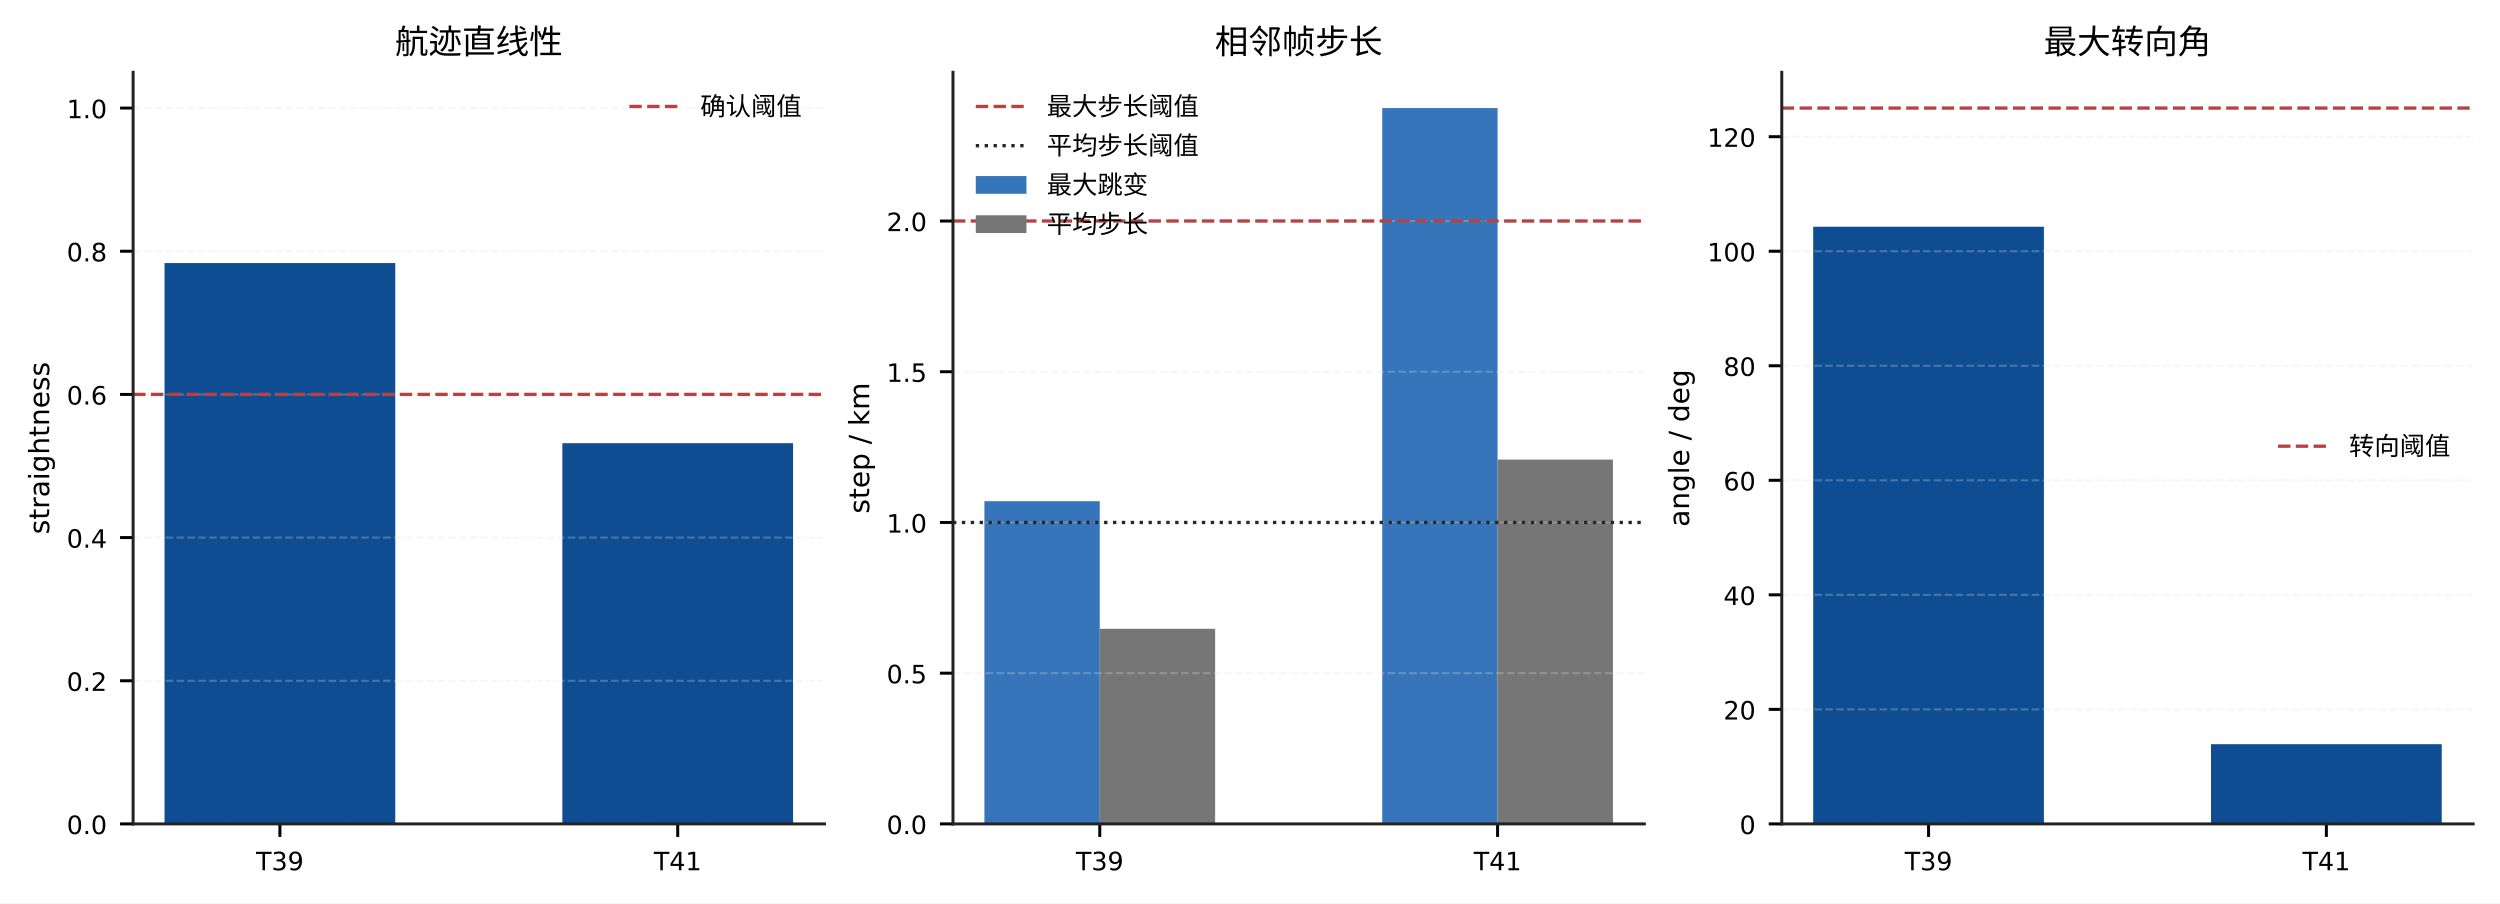
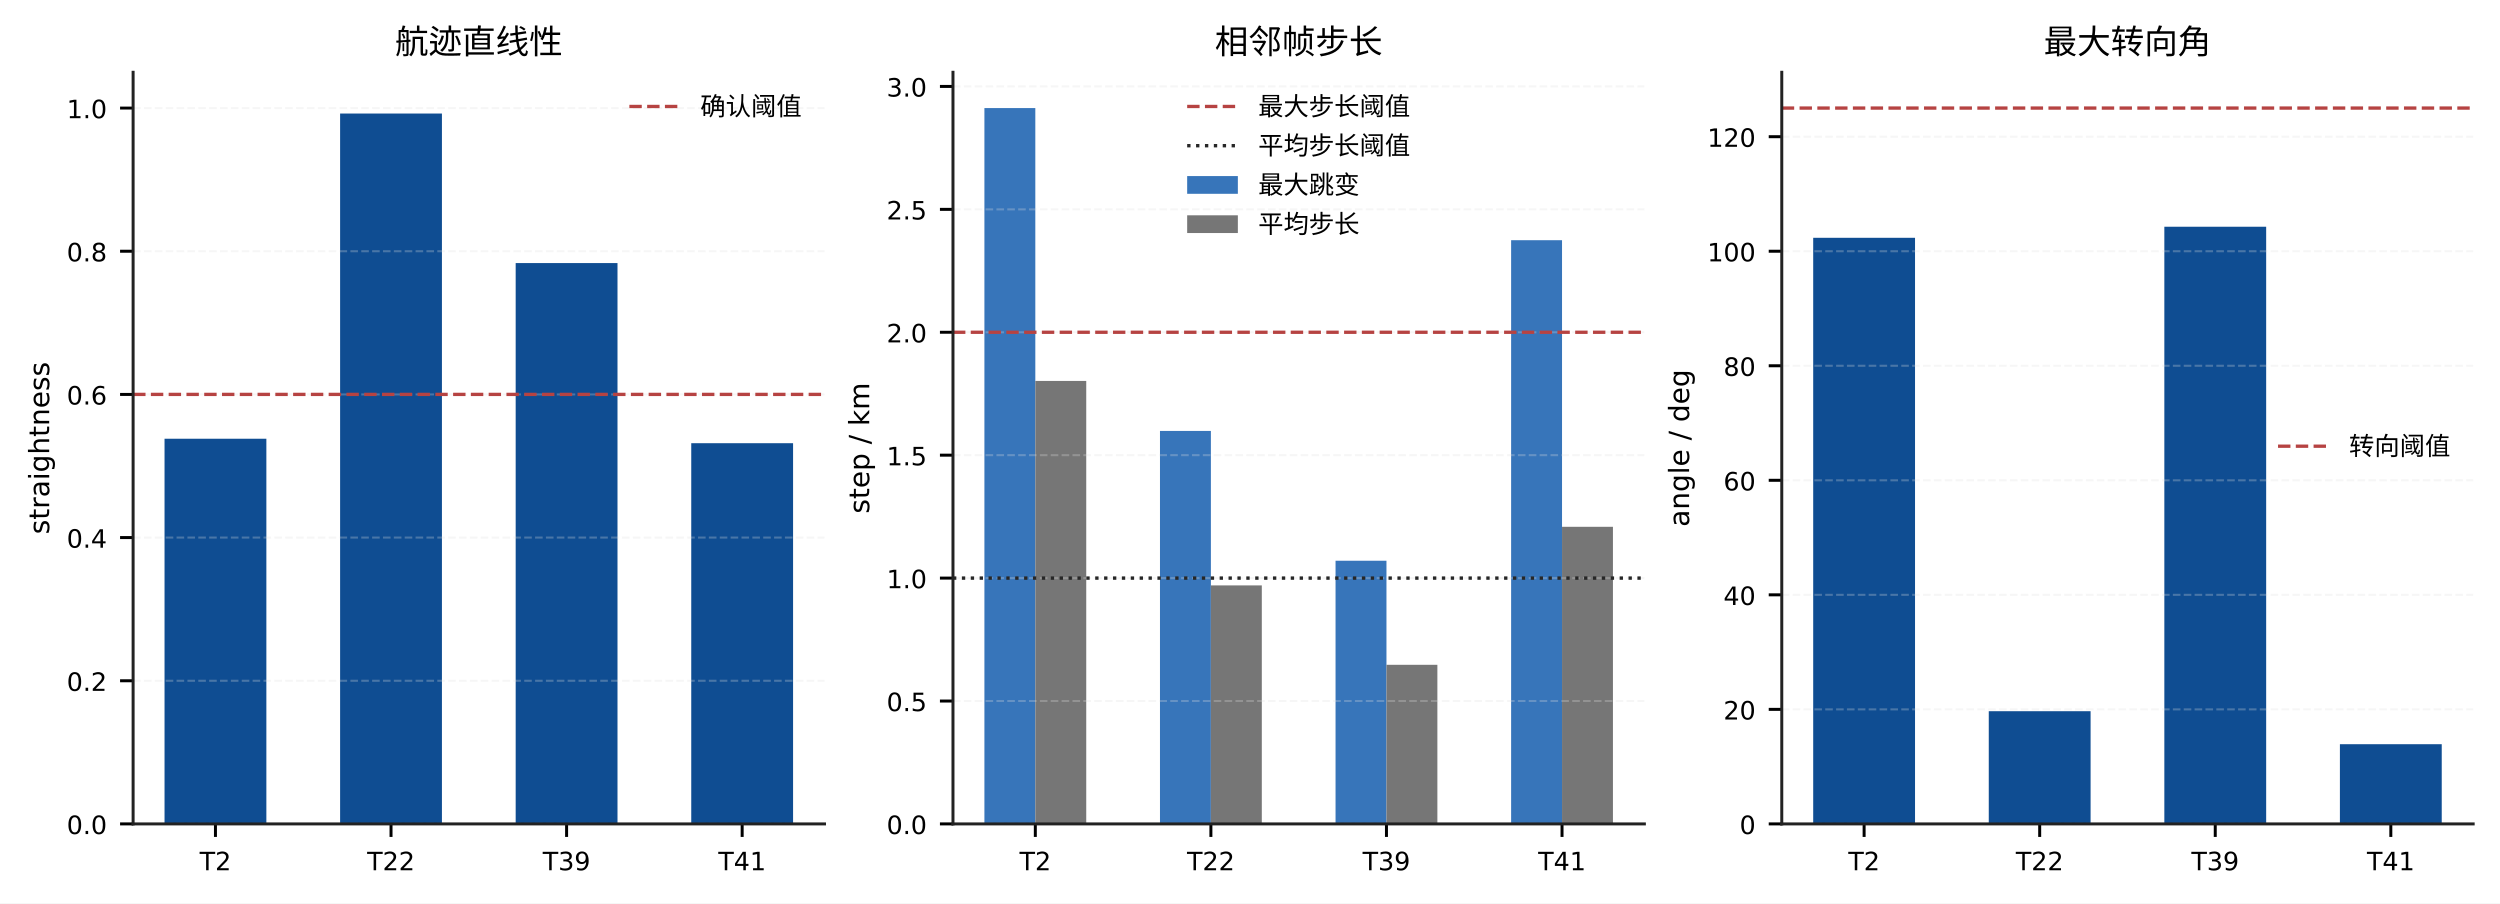
<svg xmlns="http://www.w3.org/2000/svg" xmlns:xlink="http://www.w3.org/1999/xlink" width="670.8pt" height="242.4pt" viewBox="0 0 670.8 242.4" version="1.1">
  <defs>
    <style type="text/css">*{stroke-linejoin: round; stroke-linecap: butt}</style>
  </defs>
  <g id="figure_1">
    <g id="patch_1">
      <path d="M 0 242.4  L 670.8 242.4  L 670.8 0  L 0 0  z " style="fill: #ffffff" />
    </g>
    <g id="axes_1">
      <g id="patch_2">
        <path d="M 35.716 221.073  L 221.231 221.073  L 221.231 19.394  L 35.716 19.394  z " style="fill: #ffffff" />
      </g>
      <g id="patch_3">
-         <path d="M 44.148 221.073  L 106.058 221.073  L 106.058 70.592  L 44.148 70.592  z " clip-path="url(#pd232912676)" style="fill: #0f4d92" />
+         <path d="M 44.148 221.073  L 71.471 221.073  L 71.471 117.725  L 44.148 117.725  z " clip-path="url(#pe68401b4ec)" style="fill: #0f4d92" />
      </g>
      <g id="patch_4">
-         <path d="M 150.889 221.073  L 212.798 221.073  L 212.798 118.927  L 150.889 118.927  z " clip-path="url(#pd232912676)" style="fill: #0f4d92" />
+         <path d="M 91.257 221.073  L 118.58 221.073  L 118.58 30.472  L 91.257 30.472  z " clip-path="url(#pe68401b4ec)" style="fill: #0f4d92" />
+       </g>
+       <g id="patch_5">
+         <path d="M 138.366 221.073  L 165.689 221.073  L 165.689 70.592  L 138.366 70.592  z " clip-path="url(#pe68401b4ec)" style="fill: #0f4d92" />
+       </g>
+       <g id="patch_6">
+         <path d="M 185.475 221.073  L 212.798 221.073  L 212.798 118.927  L 185.475 118.927  z " clip-path="url(#pe68401b4ec)" style="fill: #0f4d92" />
      </g>
      <g id="matplotlib.axis_1">
        <g id="xtick_1">
          <g id="line2d_1">
            <defs>
-               <path id="m7952ef4461" d="M 0 0  L 0 3.5  " style="stroke: #000000; stroke-width: 0.8" />
+               <path id="mea1409aba3" d="M 0 0  L 0 3.5  " style="stroke: #000000; stroke-width: 0.8" />
            </defs>
            <g>
-               <use xlink:href="#m7952ef4461" x="75.103" y="221.073" style="stroke: #000000; stroke-width: 0.8" />
+               <use xlink:href="#mea1409aba3" x="57.81" y="221.073" style="stroke: #000000; stroke-width: 0.8" />
            </g>
          </g>
          <g id="text_1">
-             <text style="font-size: 6.8px; font-family: 'Microsoft YaHei', 'SimHei', 'Arial Unicode MS', 'DejaVu Sans', sans-serif; text-anchor: middle" x="75.103" y="233.509" transform="rotate(-0 75.10281 233.5091)">T39</text>
+             <text style="font-size: 6.8px; font-family: 'Microsoft YaHei', 'SimHei', 'Arial Unicode MS', 'DejaVu Sans', sans-serif; text-anchor: middle" x="57.81" y="233.509" transform="rotate(-0 57.80965 233.5091)">T2</text>
          </g>
        </g>
        <g id="xtick_2">
          <g id="line2d_2">
            <g>
-               <use xlink:href="#m7952ef4461" x="181.843" y="221.073" style="stroke: #000000; stroke-width: 0.8" />
+               <use xlink:href="#mea1409aba3" x="104.919" y="221.073" style="stroke: #000000; stroke-width: 0.8" />
            </g>
          </g>
          <g id="text_2">
-             <text style="font-size: 6.8px; font-family: 'Microsoft YaHei', 'SimHei', 'Arial Unicode MS', 'DejaVu Sans', sans-serif; text-anchor: middle" x="181.843" y="233.509" transform="rotate(-0 181.8433 233.5091)">T41</text>
+             <text style="font-size: 6.8px; font-family: 'Microsoft YaHei', 'SimHei', 'Arial Unicode MS', 'DejaVu Sans', sans-serif; text-anchor: middle" x="104.919" y="233.509" transform="rotate(-0 104.9186 233.5091)">T22</text>
+           </g>
+         </g>
+         <g id="xtick_3">
+           <g id="line2d_3">
+             <g>
+               <use xlink:href="#mea1409aba3" x="152.028" y="221.073" style="stroke: #000000; stroke-width: 0.8" />
+             </g>
+           </g>
+           <g id="text_3">
+             <text style="font-size: 6.8px; font-family: 'Microsoft YaHei', 'SimHei', 'Arial Unicode MS', 'DejaVu Sans', sans-serif; text-anchor: middle" x="152.028" y="233.509" transform="rotate(-0 152.0275 233.5091)">T39</text>
+           </g>
+         </g>
+         <g id="xtick_4">
+           <g id="line2d_4">
+             <g>
+               <use xlink:href="#mea1409aba3" x="199.136" y="221.073" style="stroke: #000000; stroke-width: 0.8" />
+             </g>
+           </g>
+           <g id="text_4">
+             <text style="font-size: 6.8px; font-family: 'Microsoft YaHei', 'SimHei', 'Arial Unicode MS', 'DejaVu Sans', sans-serif; text-anchor: middle" x="199.136" y="233.509" transform="rotate(-0 199.1365 233.5091)">T41</text>
          </g>
        </g>
      </g>
      <g id="matplotlib.axis_2">
        <g id="ytick_1">
-           <g id="line2d_3">
-             <path d="M 35.716 221.073  L 221.231 221.073  " clip-path="url(#pd232912676)" style="fill: none; stroke-dasharray: 2.035,0.88; stroke-dashoffset: 0; stroke: #dddddd; stroke-opacity: 0.28; stroke-width: 0.55" />
-           </g>
-           <g id="line2d_4">
+           <g id="line2d_5">
+             <path d="M 35.716 221.073  L 221.231 221.073  " clip-path="url(#pe68401b4ec)" style="fill: none; stroke-dasharray: 2.035,0.88; stroke-dashoffset: 0; stroke: #dddddd; stroke-opacity: 0.28; stroke-width: 0.55" />
+           </g>
+           <g id="line2d_6">
            <defs>
-               <path id="m34fa15d3f6" d="M 0 0  L -3.5 0  " style="stroke: #000000; stroke-width: 0.8" />
+               <path id="ma651cbec41" d="M 0 0  L -3.5 0  " style="stroke: #000000; stroke-width: 0.8" />
            </defs>
            <g>
-               <use xlink:href="#m34fa15d3f6" x="35.716" y="221.073" style="stroke: #000000; stroke-width: 0.8" />
-             </g>
-           </g>
-           <g id="text_3">
+               <use xlink:href="#ma651cbec41" x="35.716" y="221.073" style="stroke: #000000; stroke-width: 0.8" />
+             </g>
+           </g>
+           <g id="text_5">
            <text style="font-size: 6.8px; font-family: 'Microsoft YaHei', 'SimHei', 'Arial Unicode MS', 'DejaVu Sans', sans-serif; text-anchor: end" x="28.716" y="223.791" transform="rotate(-0 28.71556 223.7912)">0.0</text>
          </g>
        </g>
        <g id="ytick_2">
-           <g id="line2d_5">
-             <path d="M 35.716 182.658  L 221.231 182.658  " clip-path="url(#pd232912676)" style="fill: none; stroke-dasharray: 2.035,0.88; stroke-dashoffset: 0; stroke: #dddddd; stroke-opacity: 0.28; stroke-width: 0.55" />
-           </g>
-           <g id="line2d_6">
-             <g>
-               <use xlink:href="#m34fa15d3f6" x="35.716" y="182.658" style="stroke: #000000; stroke-width: 0.8" />
-             </g>
-           </g>
-           <g id="text_4">
+           <g id="line2d_7">
+             <path d="M 35.716 182.658  L 221.231 182.658  " clip-path="url(#pe68401b4ec)" style="fill: none; stroke-dasharray: 2.035,0.88; stroke-dashoffset: 0; stroke: #dddddd; stroke-opacity: 0.28; stroke-width: 0.55" />
+           </g>
+           <g id="line2d_8">
+             <g>
+               <use xlink:href="#ma651cbec41" x="35.716" y="182.658" style="stroke: #000000; stroke-width: 0.8" />
+             </g>
+           </g>
+           <g id="text_6">
            <text style="font-size: 6.8px; font-family: 'Microsoft YaHei', 'SimHei', 'Arial Unicode MS', 'DejaVu Sans', sans-serif; text-anchor: end" x="28.716" y="185.376" transform="rotate(-0 28.71556 185.3762)">0.2</text>
          </g>
        </g>
        <g id="ytick_3">
-           <g id="line2d_7">
-             <path d="M 35.716 144.243  L 221.231 144.243  " clip-path="url(#pd232912676)" style="fill: none; stroke-dasharray: 2.035,0.88; stroke-dashoffset: 0; stroke: #dddddd; stroke-opacity: 0.28; stroke-width: 0.55" />
-           </g>
-           <g id="line2d_8">
-             <g>
-               <use xlink:href="#m34fa15d3f6" x="35.716" y="144.243" style="stroke: #000000; stroke-width: 0.8" />
-             </g>
-           </g>
-           <g id="text_5">
+           <g id="line2d_9">
+             <path d="M 35.716 144.243  L 221.231 144.243  " clip-path="url(#pe68401b4ec)" style="fill: none; stroke-dasharray: 2.035,0.88; stroke-dashoffset: 0; stroke: #dddddd; stroke-opacity: 0.28; stroke-width: 0.55" />
+           </g>
+           <g id="line2d_10">
+             <g>
+               <use xlink:href="#ma651cbec41" x="35.716" y="144.243" style="stroke: #000000; stroke-width: 0.8" />
+             </g>
+           </g>
+           <g id="text_7">
            <text style="font-size: 6.8px; font-family: 'Microsoft YaHei', 'SimHei', 'Arial Unicode MS', 'DejaVu Sans', sans-serif; text-anchor: end" x="28.716" y="146.961" transform="rotate(-0 28.71556 146.9611)">0.4</text>
          </g>
        </g>
        <g id="ytick_4">
-           <g id="line2d_9">
-             <path d="M 35.716 105.828  L 221.231 105.828  " clip-path="url(#pd232912676)" style="fill: none; stroke-dasharray: 2.035,0.88; stroke-dashoffset: 0; stroke: #dddddd; stroke-opacity: 0.28; stroke-width: 0.55" />
-           </g>
-           <g id="line2d_10">
-             <g>
-               <use xlink:href="#m34fa15d3f6" x="35.716" y="105.828" style="stroke: #000000; stroke-width: 0.8" />
-             </g>
-           </g>
-           <g id="text_6">
+           <g id="line2d_11">
+             <path d="M 35.716 105.828  L 221.231 105.828  " clip-path="url(#pe68401b4ec)" style="fill: none; stroke-dasharray: 2.035,0.88; stroke-dashoffset: 0; stroke: #dddddd; stroke-opacity: 0.28; stroke-width: 0.55" />
+           </g>
+           <g id="line2d_12">
+             <g>
+               <use xlink:href="#ma651cbec41" x="35.716" y="105.828" style="stroke: #000000; stroke-width: 0.8" />
+             </g>
+           </g>
+           <g id="text_8">
            <text style="font-size: 6.8px; font-family: 'Microsoft YaHei', 'SimHei', 'Arial Unicode MS', 'DejaVu Sans', sans-serif; text-anchor: end" x="28.716" y="108.546" transform="rotate(-0 28.71556 108.5461)">0.6</text>
          </g>
        </g>
        <g id="ytick_5">
-           <g id="line2d_11">
-             <path d="M 35.716 67.413  L 221.231 67.413  " clip-path="url(#pd232912676)" style="fill: none; stroke-dasharray: 2.035,0.88; stroke-dashoffset: 0; stroke: #dddddd; stroke-opacity: 0.28; stroke-width: 0.55" />
-           </g>
-           <g id="line2d_12">
-             <g>
-               <use xlink:href="#m34fa15d3f6" x="35.716" y="67.413" style="stroke: #000000; stroke-width: 0.8" />
-             </g>
-           </g>
-           <g id="text_7">
+           <g id="line2d_13">
+             <path d="M 35.716 67.413  L 221.231 67.413  " clip-path="url(#pe68401b4ec)" style="fill: none; stroke-dasharray: 2.035,0.88; stroke-dashoffset: 0; stroke: #dddddd; stroke-opacity: 0.28; stroke-width: 0.55" />
+           </g>
+           <g id="line2d_14">
+             <g>
+               <use xlink:href="#ma651cbec41" x="35.716" y="67.413" style="stroke: #000000; stroke-width: 0.8" />
+             </g>
+           </g>
+           <g id="text_9">
            <text style="font-size: 6.8px; font-family: 'Microsoft YaHei', 'SimHei', 'Arial Unicode MS', 'DejaVu Sans', sans-serif; text-anchor: end" x="28.716" y="70.131" transform="rotate(-0 28.71556 70.13105)">0.8</text>
          </g>
        </g>
        <g id="ytick_6">
-           <g id="line2d_13">
-             <path d="M 35.716 28.998  L 221.231 28.998  " clip-path="url(#pd232912676)" style="fill: none; stroke-dasharray: 2.035,0.88; stroke-dashoffset: 0; stroke: #dddddd; stroke-opacity: 0.28; stroke-width: 0.55" />
-           </g>
-           <g id="line2d_14">
-             <g>
-               <use xlink:href="#m34fa15d3f6" x="35.716" y="28.998" style="stroke: #000000; stroke-width: 0.8" />
-             </g>
-           </g>
-           <g id="text_8">
+           <g id="line2d_15">
+             <path d="M 35.716 28.998  L 221.231 28.998  " clip-path="url(#pe68401b4ec)" style="fill: none; stroke-dasharray: 2.035,0.88; stroke-dashoffset: 0; stroke: #dddddd; stroke-opacity: 0.28; stroke-width: 0.55" />
+           </g>
+           <g id="line2d_16">
+             <g>
+               <use xlink:href="#ma651cbec41" x="35.716" y="28.998" style="stroke: #000000; stroke-width: 0.8" />
+             </g>
+           </g>
+           <g id="text_10">
            <text style="font-size: 6.8px; font-family: 'Microsoft YaHei', 'SimHei', 'Arial Unicode MS', 'DejaVu Sans', sans-serif; text-anchor: end" x="28.716" y="31.716" transform="rotate(-0 28.71556 31.71601)">1.0</text>
          </g>
        </g>
-         <g id="text_9">
+         <g id="text_11">
          <text style="font-size: 7.5px; font-family: 'Microsoft YaHei', 'SimHei', 'Arial Unicode MS', 'DejaVu Sans', sans-serif; text-anchor: middle" x="13.195" y="120.234" transform="rotate(-90 13.19531 120.2339)">straightness</text>
        </g>
      </g>
-       <g id="line2d_15">
-         <path d="M 35.716 105.828  L 221.231 105.828  " clip-path="url(#pd232912676)" style="fill: none; stroke-dasharray: 3.33,1.44; stroke-dashoffset: 0; stroke: #b64342; stroke-width: 0.9" />
-       </g>
-       <g id="patch_5">
+       <g id="line2d_17">
+         <path d="M 35.716 105.828  L 221.231 105.828  " clip-path="url(#pe68401b4ec)" style="fill: none; stroke-dasharray: 3.33,1.44; stroke-dashoffset: 0; stroke: #b64342; stroke-width: 0.9" />
+       </g>
+       <g id="patch_7">
        <path d="M 35.716 221.073  L 35.716 19.394  " style="fill: none; stroke: #222222; stroke-width: 0.8; stroke-linejoin: miter; stroke-linecap: square" />
      </g>
-       <g id="patch_6">
+       <g id="patch_8">
        <path d="M 35.716 221.073  L 221.231 221.073  " style="fill: none; stroke: #222222; stroke-width: 0.8; stroke-linejoin: miter; stroke-linecap: square" />
      </g>
-       <g id="text_10">
+       <g id="text_12">
        <text style="font-size: 9px; font-family: 'Microsoft YaHei', 'SimHei', 'Arial Unicode MS', 'DejaVu Sans', sans-serif; text-anchor: middle" x="128.473" y="14.394" transform="rotate(-0 128.4731 14.39438)">航迹直线性</text>
      </g>
      <g id="legend_1">
-         <g id="line2d_16">
+         <g id="line2d_18">
          <path d="M 168.871 28.57  L 175.671 28.57  L 182.471 28.57  " style="fill: none; stroke-dasharray: 3.33,1.44; stroke-dashoffset: 0; stroke: #b64342; stroke-width: 0.9" />
        </g>
-         <g id="text_11">
+         <g id="text_13">
          <text style="font-size: 6.8px; font-family: 'Microsoft YaHei', 'SimHei', 'Arial Unicode MS', 'DejaVu Sans', sans-serif; text-anchor: start" x="187.911" y="30.95" transform="rotate(-0 187.9106 30.95012)">确认阈值</text>
        </g>
      </g>
    </g>
    <g id="axes_2">
-       <g id="patch_7">
+       <g id="patch_9">
        <path d="M 255.703 221.073  L 441.218 221.073  L 441.218 19.394  L 255.703 19.394  z " style="fill: #ffffff" />
      </g>
-       <g id="patch_8">
-         <path d="M 264.136 221.073  L 295.09 221.073  L 295.09 134.475  L 264.136 134.475  z " clip-path="url(#p8fc1f7575b)" style="fill: #3775ba" />
-       </g>
-       <g id="patch_9">
-         <path d="M 370.876 221.073  L 401.831 221.073  L 401.831 28.998  L 370.876 28.998  z " clip-path="url(#p8fc1f7575b)" style="fill: #3775ba" />
-       </g>
      <g id="patch_10">
-         <path d="M 295.09 221.073  L 326.045 221.073  L 326.045 168.72  L 295.09 168.72  z " clip-path="url(#p8fc1f7575b)" style="fill: #767676" />
+         <path d="M 264.136 221.073  L 277.797 221.073  L 277.797 28.998  L 264.136 28.998  z " clip-path="url(#pa47c86c35c)" style="fill: #3775ba" />
      </g>
      <g id="patch_11">
-         <path d="M 401.831 221.073  L 432.786 221.073  L 432.786 123.314  L 401.831 123.314  z " clip-path="url(#p8fc1f7575b)" style="fill: #767676" />
+         <path d="M 311.245 221.073  L 324.906 221.073  L 324.906 115.628  L 311.245 115.628  z " clip-path="url(#pa47c86c35c)" style="fill: #3775ba" />
+       </g>
+       <g id="patch_12">
+         <path d="M 358.354 221.073  L 372.015 221.073  L 372.015 150.456  L 358.354 150.456  z " clip-path="url(#pa47c86c35c)" style="fill: #3775ba" />
+       </g>
+       <g id="patch_13">
+         <path d="M 405.463 221.073  L 419.124 221.073  L 419.124 64.443  L 405.463 64.443  z " clip-path="url(#pa47c86c35c)" style="fill: #3775ba" />
+       </g>
+       <g id="patch_14">
+         <path d="M 277.797 221.073  L 291.459 221.073  L 291.459 102.21  L 277.797 102.21  z " clip-path="url(#pa47c86c35c)" style="fill: #767676" />
+       </g>
+       <g id="patch_15">
+         <path d="M 324.906 221.073  L 338.568 221.073  L 338.568 157.071  L 324.906 157.071  z " clip-path="url(#pa47c86c35c)" style="fill: #767676" />
+       </g>
+       <g id="patch_16">
+         <path d="M 372.015 221.073  L 385.677 221.073  L 385.677 178.381  L 372.015 178.381  z " clip-path="url(#pa47c86c35c)" style="fill: #767676" />
+       </g>
+       <g id="patch_17">
+         <path d="M 419.124 221.073  L 432.786 221.073  L 432.786 141.354  L 419.124 141.354  z " clip-path="url(#pa47c86c35c)" style="fill: #767676" />
      </g>
      <g id="matplotlib.axis_3">
-         <g id="xtick_3">
-           <g id="line2d_17">
-             <g>
-               <use xlink:href="#m7952ef4461" x="295.09" y="221.073" style="stroke: #000000; stroke-width: 0.8" />
-             </g>
-           </g>
-           <g id="text_12">
-             <text style="font-size: 6.8px; font-family: 'Microsoft YaHei', 'SimHei', 'Arial Unicode MS', 'DejaVu Sans', sans-serif; text-anchor: middle" x="295.09" y="233.509" transform="rotate(-0 295.0905 233.5091)">T39</text>
-           </g>
-         </g>
-         <g id="xtick_4">
-           <g id="line2d_18">
-             <g>
-               <use xlink:href="#m7952ef4461" x="401.831" y="221.073" style="stroke: #000000; stroke-width: 0.8" />
-             </g>
-           </g>
-           <g id="text_13">
-             <text style="font-size: 6.8px; font-family: 'Microsoft YaHei', 'SimHei', 'Arial Unicode MS', 'DejaVu Sans', sans-serif; text-anchor: middle" x="401.831" y="233.509" transform="rotate(-0 401.831 233.5091)">T41</text>
+         <g id="xtick_5">
+           <g id="line2d_19">
+             <g>
+               <use xlink:href="#mea1409aba3" x="277.797" y="221.073" style="stroke: #000000; stroke-width: 0.8" />
+             </g>
+           </g>
+           <g id="text_14">
+             <text style="font-size: 6.8px; font-family: 'Microsoft YaHei', 'SimHei', 'Arial Unicode MS', 'DejaVu Sans', sans-serif; text-anchor: middle" x="277.797" y="233.509" transform="rotate(-0 277.7973 233.5091)">T2</text>
+           </g>
+         </g>
+         <g id="xtick_6">
+           <g id="line2d_20">
+             <g>
+               <use xlink:href="#mea1409aba3" x="324.906" y="221.073" style="stroke: #000000; stroke-width: 0.8" />
+             </g>
+           </g>
+           <g id="text_15">
+             <text style="font-size: 6.8px; font-family: 'Microsoft YaHei', 'SimHei', 'Arial Unicode MS', 'DejaVu Sans', sans-serif; text-anchor: middle" x="324.906" y="233.509" transform="rotate(-0 324.9063 233.5091)">T22</text>
+           </g>
+         </g>
+         <g id="xtick_7">
+           <g id="line2d_21">
+             <g>
+               <use xlink:href="#mea1409aba3" x="372.015" y="221.073" style="stroke: #000000; stroke-width: 0.8" />
+             </g>
+           </g>
+           <g id="text_16">
+             <text style="font-size: 6.8px; font-family: 'Microsoft YaHei', 'SimHei', 'Arial Unicode MS', 'DejaVu Sans', sans-serif; text-anchor: middle" x="372.015" y="233.509" transform="rotate(-0 372.0152 233.5091)">T39</text>
+           </g>
+         </g>
+         <g id="xtick_8">
+           <g id="line2d_22">
+             <g>
+               <use xlink:href="#mea1409aba3" x="419.124" y="221.073" style="stroke: #000000; stroke-width: 0.8" />
+             </g>
+           </g>
+           <g id="text_17">
+             <text style="font-size: 6.8px; font-family: 'Microsoft YaHei', 'SimHei', 'Arial Unicode MS', 'DejaVu Sans', sans-serif; text-anchor: middle" x="419.124" y="233.509" transform="rotate(-0 419.1241 233.5091)">T41</text>
          </g>
        </g>
      </g>
      <g id="matplotlib.axis_4">
        <g id="ytick_7">
-           <g id="line2d_19">
-             <path d="M 255.703 221.073  L 441.218 221.073  " clip-path="url(#p8fc1f7575b)" style="fill: none; stroke-dasharray: 2.035,0.88; stroke-dashoffset: 0; stroke: #dddddd; stroke-opacity: 0.28; stroke-width: 0.55" />
-           </g>
-           <g id="line2d_20">
-             <g>
-               <use xlink:href="#m34fa15d3f6" x="255.703" y="221.073" style="stroke: #000000; stroke-width: 0.8" />
-             </g>
-           </g>
-           <g id="text_14">
+           <g id="line2d_23">
+             <path d="M 255.703 221.073  L 441.218 221.073  " clip-path="url(#pa47c86c35c)" style="fill: none; stroke-dasharray: 2.035,0.88; stroke-dashoffset: 0; stroke: #dddddd; stroke-opacity: 0.28; stroke-width: 0.55" />
+           </g>
+           <g id="line2d_24">
+             <g>
+               <use xlink:href="#ma651cbec41" x="255.703" y="221.073" style="stroke: #000000; stroke-width: 0.8" />
+             </g>
+           </g>
+           <g id="text_18">
            <text style="font-size: 6.8px; font-family: 'Microsoft YaHei', 'SimHei', 'Arial Unicode MS', 'DejaVu Sans', sans-serif; text-anchor: end" x="248.703" y="223.791" transform="rotate(-0 248.7032 223.7912)">0.0</text>
          </g>
        </g>
        <g id="ytick_8">
-           <g id="line2d_21">
-             <path d="M 255.703 180.631  L 441.218 180.631  " clip-path="url(#p8fc1f7575b)" style="fill: none; stroke-dasharray: 2.035,0.88; stroke-dashoffset: 0; stroke: #dddddd; stroke-opacity: 0.28; stroke-width: 0.55" />
-           </g>
-           <g id="line2d_22">
-             <g>
-               <use xlink:href="#m34fa15d3f6" x="255.703" y="180.631" style="stroke: #000000; stroke-width: 0.8" />
-             </g>
-           </g>
-           <g id="text_15">
-             <text style="font-size: 6.8px; font-family: 'Microsoft YaHei', 'SimHei', 'Arial Unicode MS', 'DejaVu Sans', sans-serif; text-anchor: end" x="248.703" y="183.348" transform="rotate(-0 248.7032 183.3484)">0.5</text>
+           <g id="line2d_25">
+             <path d="M 255.703 188.094  L 441.218 188.094  " clip-path="url(#pa47c86c35c)" style="fill: none; stroke-dasharray: 2.035,0.88; stroke-dashoffset: 0; stroke: #dddddd; stroke-opacity: 0.28; stroke-width: 0.55" />
+           </g>
+           <g id="line2d_26">
+             <g>
+               <use xlink:href="#ma651cbec41" x="255.703" y="188.094" style="stroke: #000000; stroke-width: 0.8" />
+             </g>
+           </g>
+           <g id="text_19">
+             <text style="font-size: 6.8px; font-family: 'Microsoft YaHei', 'SimHei', 'Arial Unicode MS', 'DejaVu Sans', sans-serif; text-anchor: end" x="248.703" y="190.812" transform="rotate(-0 248.7032 190.8117)">0.5</text>
          </g>
        </g>
        <g id="ytick_9">
-           <g id="line2d_23">
-             <path d="M 255.703 140.188  L 441.218 140.188  " clip-path="url(#p8fc1f7575b)" style="fill: none; stroke-dasharray: 2.035,0.88; stroke-dashoffset: 0; stroke: #dddddd; stroke-opacity: 0.28; stroke-width: 0.55" />
-           </g>
-           <g id="line2d_24">
-             <g>
-               <use xlink:href="#m34fa15d3f6" x="255.703" y="140.188" style="stroke: #000000; stroke-width: 0.8" />
-             </g>
-           </g>
-           <g id="text_16">
-             <text style="font-size: 6.8px; font-family: 'Microsoft YaHei', 'SimHei', 'Arial Unicode MS', 'DejaVu Sans', sans-serif; text-anchor: end" x="248.703" y="142.906" transform="rotate(-0 248.7032 142.9056)">1.0</text>
+           <g id="line2d_27">
+             <path d="M 255.703 155.114  L 441.218 155.114  " clip-path="url(#pa47c86c35c)" style="fill: none; stroke-dasharray: 2.035,0.88; stroke-dashoffset: 0; stroke: #dddddd; stroke-opacity: 0.28; stroke-width: 0.55" />
+           </g>
+           <g id="line2d_28">
+             <g>
+               <use xlink:href="#ma651cbec41" x="255.703" y="155.114" style="stroke: #000000; stroke-width: 0.8" />
+             </g>
+           </g>
+           <g id="text_20">
+             <text style="font-size: 6.8px; font-family: 'Microsoft YaHei', 'SimHei', 'Arial Unicode MS', 'DejaVu Sans', sans-serif; text-anchor: end" x="248.703" y="157.832" transform="rotate(-0 248.7032 157.8321)">1.0</text>
          </g>
        </g>
        <g id="ytick_10">
-           <g id="line2d_25">
-             <path d="M 255.703 99.745  L 441.218 99.745  " clip-path="url(#p8fc1f7575b)" style="fill: none; stroke-dasharray: 2.035,0.88; stroke-dashoffset: 0; stroke: #dddddd; stroke-opacity: 0.28; stroke-width: 0.55" />
-           </g>
-           <g id="line2d_26">
-             <g>
-               <use xlink:href="#m34fa15d3f6" x="255.703" y="99.745" style="stroke: #000000; stroke-width: 0.8" />
-             </g>
-           </g>
-           <g id="text_17">
-             <text style="font-size: 6.8px; font-family: 'Microsoft YaHei', 'SimHei', 'Arial Unicode MS', 'DejaVu Sans', sans-serif; text-anchor: end" x="248.703" y="102.463" transform="rotate(-0 248.7032 102.4629)">1.5</text>
+           <g id="line2d_29">
+             <path d="M 255.703 122.135  L 441.218 122.135  " clip-path="url(#pa47c86c35c)" style="fill: none; stroke-dasharray: 2.035,0.88; stroke-dashoffset: 0; stroke: #dddddd; stroke-opacity: 0.28; stroke-width: 0.55" />
+           </g>
+           <g id="line2d_30">
+             <g>
+               <use xlink:href="#ma651cbec41" x="255.703" y="122.135" style="stroke: #000000; stroke-width: 0.8" />
+             </g>
+           </g>
+           <g id="text_21">
+             <text style="font-size: 6.8px; font-family: 'Microsoft YaHei', 'SimHei', 'Arial Unicode MS', 'DejaVu Sans', sans-serif; text-anchor: end" x="248.703" y="124.853" transform="rotate(-0 248.7032 124.8526)">1.5</text>
          </g>
        </g>
        <g id="ytick_11">
-           <g id="line2d_27">
-             <path d="M 255.703 59.302  L 441.218 59.302  " clip-path="url(#p8fc1f7575b)" style="fill: none; stroke-dasharray: 2.035,0.88; stroke-dashoffset: 0; stroke: #dddddd; stroke-opacity: 0.28; stroke-width: 0.55" />
-           </g>
-           <g id="line2d_28">
-             <g>
-               <use xlink:href="#m34fa15d3f6" x="255.703" y="59.302" style="stroke: #000000; stroke-width: 0.8" />
-             </g>
-           </g>
-           <g id="text_18">
-             <text style="font-size: 6.8px; font-family: 'Microsoft YaHei', 'SimHei', 'Arial Unicode MS', 'DejaVu Sans', sans-serif; text-anchor: end" x="248.703" y="62.02" transform="rotate(-0 248.7032 62.02007)">2.0</text>
-           </g>
-         </g>
-         <g id="text_19">
+           <g id="line2d_31">
+             <path d="M 255.703 89.155  L 441.218 89.155  " clip-path="url(#pa47c86c35c)" style="fill: none; stroke-dasharray: 2.035,0.88; stroke-dashoffset: 0; stroke: #dddddd; stroke-opacity: 0.28; stroke-width: 0.55" />
+           </g>
+           <g id="line2d_32">
+             <g>
+               <use xlink:href="#ma651cbec41" x="255.703" y="89.155" style="stroke: #000000; stroke-width: 0.8" />
+             </g>
+           </g>
+           <g id="text_22">
+             <text style="font-size: 6.8px; font-family: 'Microsoft YaHei', 'SimHei', 'Arial Unicode MS', 'DejaVu Sans', sans-serif; text-anchor: end" x="248.703" y="91.873" transform="rotate(-0 248.7032 91.87303)">2.0</text>
+           </g>
+         </g>
+         <g id="ytick_12">
+           <g id="line2d_33">
+             <path d="M 255.703 56.176  L 441.218 56.176  " clip-path="url(#pa47c86c35c)" style="fill: none; stroke-dasharray: 2.035,0.88; stroke-dashoffset: 0; stroke: #dddddd; stroke-opacity: 0.28; stroke-width: 0.55" />
+           </g>
+           <g id="line2d_34">
+             <g>
+               <use xlink:href="#ma651cbec41" x="255.703" y="56.176" style="stroke: #000000; stroke-width: 0.8" />
+             </g>
+           </g>
+           <g id="text_23">
+             <text style="font-size: 6.8px; font-family: 'Microsoft YaHei', 'SimHei', 'Arial Unicode MS', 'DejaVu Sans', sans-serif; text-anchor: end" x="248.703" y="58.893" transform="rotate(-0 248.7032 58.89348)">2.5</text>
+           </g>
+         </g>
+         <g id="ytick_13">
+           <g id="line2d_35">
+             <path d="M 255.703 23.196  L 441.218 23.196  " clip-path="url(#pa47c86c35c)" style="fill: none; stroke-dasharray: 2.035,0.88; stroke-dashoffset: 0; stroke: #dddddd; stroke-opacity: 0.28; stroke-width: 0.55" />
+           </g>
+           <g id="line2d_36">
+             <g>
+               <use xlink:href="#ma651cbec41" x="255.703" y="23.196" style="stroke: #000000; stroke-width: 0.8" />
+             </g>
+           </g>
+           <g id="text_24">
+             <text style="font-size: 6.8px; font-family: 'Microsoft YaHei', 'SimHei', 'Arial Unicode MS', 'DejaVu Sans', sans-serif; text-anchor: end" x="248.703" y="25.914" transform="rotate(-0 248.7032 25.91394)">3.0</text>
+           </g>
+         </g>
+         <g id="text_25">
          <text style="font-size: 7.5px; font-family: 'Microsoft YaHei', 'SimHei', 'Arial Unicode MS', 'DejaVu Sans', sans-serif; text-anchor: middle" x="233.226" y="120.234" transform="rotate(-90 233.2263 120.2339)">step / km</text>
        </g>
      </g>
-       <g id="line2d_29">
-         <path d="M 255.703 59.302  L 441.218 59.302  " clip-path="url(#p8fc1f7575b)" style="fill: none; stroke-dasharray: 3.33,1.44; stroke-dashoffset: 0; stroke: #b64342; stroke-width: 0.9" />
-       </g>
-       <g id="line2d_30">
-         <path d="M 255.703 140.188  L 441.218 140.188  " clip-path="url(#p8fc1f7575b)" style="fill: none; stroke-dasharray: 0.9,1.485; stroke-dashoffset: 0; stroke: #272727; stroke-width: 0.9" />
-       </g>
-       <g id="patch_12">
+       <g id="line2d_37">
+         <path d="M 255.703 89.155  L 441.218 89.155  " clip-path="url(#pa47c86c35c)" style="fill: none; stroke-dasharray: 3.33,1.44; stroke-dashoffset: 0; stroke: #b64342; stroke-width: 0.9" />
+       </g>
+       <g id="line2d_38">
+         <path d="M 255.703 155.114  L 441.218 155.114  " clip-path="url(#pa47c86c35c)" style="fill: none; stroke-dasharray: 0.9,1.485; stroke-dashoffset: 0; stroke: #272727; stroke-width: 0.9" />
+       </g>
+       <g id="patch_18">
        <path d="M 255.703 221.073  L 255.703 19.394  " style="fill: none; stroke: #222222; stroke-width: 0.8; stroke-linejoin: miter; stroke-linecap: square" />
      </g>
-       <g id="patch_13">
+       <g id="patch_19">
        <path d="M 255.703 221.073  L 441.218 221.073  " style="fill: none; stroke: #222222; stroke-width: 0.8; stroke-linejoin: miter; stroke-linecap: square" />
      </g>
-       <g id="text_20">
+       <g id="text_26">
        <text style="font-size: 9px; font-family: 'Microsoft YaHei', 'SimHei', 'Arial Unicode MS', 'DejaVu Sans', sans-serif; text-anchor: middle" x="348.461" y="14.394" transform="rotate(-0 348.4607 14.39438)">相邻帧步长</text>
      </g>
      <g id="legend_2">
-         <g id="line2d_31">
-           <path d="M 261.823 28.57  L 268.623 28.57  L 275.423 28.57  " style="fill: none; stroke-dasharray: 3.33,1.44; stroke-dashoffset: 0; stroke: #b64342; stroke-width: 0.9" />
-         </g>
-         <g id="text_21">
-           <text style="font-size: 6.8px; font-family: 'Microsoft YaHei', 'SimHei', 'Arial Unicode MS', 'DejaVu Sans', sans-serif; text-anchor: start" x="280.863" y="30.95" transform="rotate(-0 280.8632 30.95012)">最大步长阈值</text>
-         </g>
-         <g id="line2d_32">
-           <path d="M 261.823 39.096  L 268.623 39.096  L 275.423 39.096  " style="fill: none; stroke-dasharray: 0.9,1.485; stroke-dashoffset: 0; stroke: #272727; stroke-width: 0.9" />
-         </g>
-         <g id="text_22">
-           <text style="font-size: 6.8px; font-family: 'Microsoft YaHei', 'SimHei', 'Arial Unicode MS', 'DejaVu Sans', sans-serif; text-anchor: start" x="280.863" y="41.476" transform="rotate(-0 280.8632 41.47631)">平均步长阈值</text>
-         </g>
-         <g id="patch_14">
-           <path d="M 261.823 52.002  L 275.423 52.002  L 275.423 47.242  L 261.823 47.242  z " style="fill: #3775ba" />
-         </g>
-         <g id="text_23">
-           <text style="font-size: 6.8px; font-family: 'Microsoft YaHei', 'SimHei', 'Arial Unicode MS', 'DejaVu Sans', sans-serif; text-anchor: start" x="280.863" y="52.002" transform="rotate(-0 280.8632 52.0025)">最大跳变</text>
-         </g>
-         <g id="patch_15">
-           <path d="M 261.823 62.529  L 275.423 62.529  L 275.423 57.769  L 261.823 57.769  z " style="fill: #767676" />
-         </g>
-         <g id="text_24">
-           <text style="font-size: 6.8px; font-family: 'Microsoft YaHei', 'SimHei', 'Arial Unicode MS', 'DejaVu Sans', sans-serif; text-anchor: start" x="280.863" y="62.529" transform="rotate(-0 280.8632 62.52869)">平均步长</text>
+         <g id="line2d_39">
+           <path d="M 318.541 28.57  L 325.341 28.57  L 332.141 28.57  " style="fill: none; stroke-dasharray: 3.33,1.44; stroke-dashoffset: 0; stroke: #b64342; stroke-width: 0.9" />
+         </g>
+         <g id="text_27">
+           <text style="font-size: 6.8px; font-family: 'Microsoft YaHei', 'SimHei', 'Arial Unicode MS', 'DejaVu Sans', sans-serif; text-anchor: start" x="337.581" y="30.95" transform="rotate(-0 337.5807 30.95012)">最大步长阈值</text>
+         </g>
+         <g id="line2d_40">
+           <path d="M 318.541 39.096  L 325.341 39.096  L 332.141 39.096  " style="fill: none; stroke-dasharray: 0.9,1.485; stroke-dashoffset: 0; stroke: #272727; stroke-width: 0.9" />
+         </g>
+         <g id="text_28">
+           <text style="font-size: 6.8px; font-family: 'Microsoft YaHei', 'SimHei', 'Arial Unicode MS', 'DejaVu Sans', sans-serif; text-anchor: start" x="337.581" y="41.476" transform="rotate(-0 337.5807 41.47631)">平均步长阈值</text>
+         </g>
+         <g id="patch_20">
+           <path d="M 318.541 52.002  L 332.141 52.002  L 332.141 47.242  L 318.541 47.242  z " style="fill: #3775ba" />
+         </g>
+         <g id="text_29">
+           <text style="font-size: 6.8px; font-family: 'Microsoft YaHei', 'SimHei', 'Arial Unicode MS', 'DejaVu Sans', sans-serif; text-anchor: start" x="337.581" y="52.002" transform="rotate(-0 337.5807 52.0025)">最大跳变</text>
+         </g>
+         <g id="patch_21">
+           <path d="M 318.541 62.529  L 332.141 62.529  L 332.141 57.769  L 318.541 57.769  z " style="fill: #767676" />
+         </g>
+         <g id="text_30">
+           <text style="font-size: 6.8px; font-family: 'Microsoft YaHei', 'SimHei', 'Arial Unicode MS', 'DejaVu Sans', sans-serif; text-anchor: start" x="337.581" y="62.529" transform="rotate(-0 337.5807 62.52869)">平均步长</text>
        </g>
      </g>
    </g>
    <g id="axes_3">
-       <g id="patch_16">
+       <g id="patch_22">
        <path d="M 478.085 221.073  L 663.6 221.073  L 663.6 19.394  L 478.085 19.394  z " style="fill: #ffffff" />
      </g>
-       <g id="patch_17">
-         <path d="M 486.517 221.073  L 548.427 221.073  L 548.427 60.846  L 486.517 60.846  z " clip-path="url(#pff3c0cb281)" style="fill: #0f4d92" />
-       </g>
-       <g id="patch_18">
-         <path d="M 593.258 221.073  L 655.167 221.073  L 655.167 199.689  L 593.258 199.689  z " clip-path="url(#pff3c0cb281)" style="fill: #0f4d92" />
+       <g id="patch_23">
+         <path d="M 486.517 221.073  L 513.84 221.073  L 513.84 63.811  L 486.517 63.811  z " clip-path="url(#p4d7add43db)" style="fill: #0f4d92" />
+       </g>
+       <g id="patch_24">
+         <path d="M 533.626 221.073  L 560.949 221.073  L 560.949 190.837  L 533.626 190.837  z " clip-path="url(#p4d7add43db)" style="fill: #0f4d92" />
+       </g>
+       <g id="patch_25">
+         <path d="M 580.735 221.073  L 608.058 221.073  L 608.058 60.846  L 580.735 60.846  z " clip-path="url(#p4d7add43db)" style="fill: #0f4d92" />
+       </g>
+       <g id="patch_26">
+         <path d="M 627.844 221.073  L 655.167 221.073  L 655.167 199.689  L 627.844 199.689  z " clip-path="url(#p4d7add43db)" style="fill: #0f4d92" />
      </g>
      <g id="matplotlib.axis_5">
-         <g id="xtick_5">
-           <g id="line2d_33">
-             <g>
-               <use xlink:href="#m7952ef4461" x="517.472" y="221.073" style="stroke: #000000; stroke-width: 0.8" />
-             </g>
-           </g>
-           <g id="text_25">
-             <text style="font-size: 6.8px; font-family: 'Microsoft YaHei', 'SimHei', 'Arial Unicode MS', 'DejaVu Sans', sans-serif; text-anchor: middle" x="517.472" y="233.509" transform="rotate(-0 517.4718 233.5091)">T39</text>
-           </g>
-         </g>
-         <g id="xtick_6">
-           <g id="line2d_34">
-             <g>
-               <use xlink:href="#m7952ef4461" x="624.212" y="221.073" style="stroke: #000000; stroke-width: 0.8" />
-             </g>
-           </g>
-           <g id="text_26">
-             <text style="font-size: 6.8px; font-family: 'Microsoft YaHei', 'SimHei', 'Arial Unicode MS', 'DejaVu Sans', sans-serif; text-anchor: middle" x="624.212" y="233.509" transform="rotate(-0 624.2123 233.5091)">T41</text>
+         <g id="xtick_9">
+           <g id="line2d_41">
+             <g>
+               <use xlink:href="#mea1409aba3" x="500.179" y="221.073" style="stroke: #000000; stroke-width: 0.8" />
+             </g>
+           </g>
+           <g id="text_31">
+             <text style="font-size: 6.8px; font-family: 'Microsoft YaHei', 'SimHei', 'Arial Unicode MS', 'DejaVu Sans', sans-serif; text-anchor: middle" x="500.179" y="233.509" transform="rotate(-0 500.1786 233.5091)">T2</text>
+           </g>
+         </g>
+         <g id="xtick_10">
+           <g id="line2d_42">
+             <g>
+               <use xlink:href="#mea1409aba3" x="547.288" y="221.073" style="stroke: #000000; stroke-width: 0.8" />
+             </g>
+           </g>
+           <g id="text_32">
+             <text style="font-size: 6.8px; font-family: 'Microsoft YaHei', 'SimHei', 'Arial Unicode MS', 'DejaVu Sans', sans-serif; text-anchor: middle" x="547.288" y="233.509" transform="rotate(-0 547.2876 233.5091)">T22</text>
+           </g>
+         </g>
+         <g id="xtick_11">
+           <g id="line2d_43">
+             <g>
+               <use xlink:href="#mea1409aba3" x="594.396" y="221.073" style="stroke: #000000; stroke-width: 0.8" />
+             </g>
+           </g>
+           <g id="text_33">
+             <text style="font-size: 6.8px; font-family: 'Microsoft YaHei', 'SimHei', 'Arial Unicode MS', 'DejaVu Sans', sans-serif; text-anchor: middle" x="594.396" y="233.509" transform="rotate(-0 594.3965 233.5091)">T39</text>
+           </g>
+         </g>
+         <g id="xtick_12">
+           <g id="line2d_44">
+             <g>
+               <use xlink:href="#mea1409aba3" x="641.505" y="221.073" style="stroke: #000000; stroke-width: 0.8" />
+             </g>
+           </g>
+           <g id="text_34">
+             <text style="font-size: 6.8px; font-family: 'Microsoft YaHei', 'SimHei', 'Arial Unicode MS', 'DejaVu Sans', sans-serif; text-anchor: middle" x="641.505" y="233.509" transform="rotate(-0 641.5054 233.5091)">T41</text>
          </g>
        </g>
      </g>
      <g id="matplotlib.axis_6">
-         <g id="ytick_12">
-           <g id="line2d_35">
-             <path d="M 478.085 221.073  L 663.6 221.073  " clip-path="url(#pff3c0cb281)" style="fill: none; stroke-dasharray: 2.035,0.88; stroke-dashoffset: 0; stroke: #dddddd; stroke-opacity: 0.28; stroke-width: 0.55" />
-           </g>
-           <g id="line2d_36">
-             <g>
-               <use xlink:href="#m34fa15d3f6" x="478.085" y="221.073" style="stroke: #000000; stroke-width: 0.8" />
-             </g>
-           </g>
-           <g id="text_27">
+         <g id="ytick_14">
+           <g id="line2d_45">
+             <path d="M 478.085 221.073  L 663.6 221.073  " clip-path="url(#p4d7add43db)" style="fill: none; stroke-dasharray: 2.035,0.88; stroke-dashoffset: 0; stroke: #dddddd; stroke-opacity: 0.28; stroke-width: 0.55" />
+           </g>
+           <g id="line2d_46">
+             <g>
+               <use xlink:href="#ma651cbec41" x="478.085" y="221.073" style="stroke: #000000; stroke-width: 0.8" />
+             </g>
+           </g>
+           <g id="text_35">
            <text style="font-size: 6.8px; font-family: 'Microsoft YaHei', 'SimHei', 'Arial Unicode MS', 'DejaVu Sans', sans-serif; text-anchor: end" x="471.085" y="223.791" transform="rotate(-0 471.0845 223.7912)">0</text>
          </g>
        </g>
-         <g id="ytick_13">
-           <g id="line2d_37">
-             <path d="M 478.085 190.341  L 663.6 190.341  " clip-path="url(#pff3c0cb281)" style="fill: none; stroke-dasharray: 2.035,0.88; stroke-dashoffset: 0; stroke: #dddddd; stroke-opacity: 0.28; stroke-width: 0.55" />
-           </g>
-           <g id="line2d_38">
-             <g>
-               <use xlink:href="#m34fa15d3f6" x="478.085" y="190.341" style="stroke: #000000; stroke-width: 0.8" />
-             </g>
-           </g>
-           <g id="text_28">
+         <g id="ytick_15">
+           <g id="line2d_47">
+             <path d="M 478.085 190.341  L 663.6 190.341  " clip-path="url(#p4d7add43db)" style="fill: none; stroke-dasharray: 2.035,0.88; stroke-dashoffset: 0; stroke: #dddddd; stroke-opacity: 0.28; stroke-width: 0.55" />
+           </g>
+           <g id="line2d_48">
+             <g>
+               <use xlink:href="#ma651cbec41" x="478.085" y="190.341" style="stroke: #000000; stroke-width: 0.8" />
+             </g>
+           </g>
+           <g id="text_36">
            <text style="font-size: 6.8px; font-family: 'Microsoft YaHei', 'SimHei', 'Arial Unicode MS', 'DejaVu Sans', sans-serif; text-anchor: end" x="471.085" y="193.059" transform="rotate(-0 471.0845 193.0592)">20</text>
          </g>
        </g>
-         <g id="ytick_14">
-           <g id="line2d_39">
-             <path d="M 478.085 159.609  L 663.6 159.609  " clip-path="url(#pff3c0cb281)" style="fill: none; stroke-dasharray: 2.035,0.88; stroke-dashoffset: 0; stroke: #dddddd; stroke-opacity: 0.28; stroke-width: 0.55" />
-           </g>
-           <g id="line2d_40">
-             <g>
-               <use xlink:href="#m34fa15d3f6" x="478.085" y="159.609" style="stroke: #000000; stroke-width: 0.8" />
-             </g>
-           </g>
-           <g id="text_29">
+         <g id="ytick_16">
+           <g id="line2d_49">
+             <path d="M 478.085 159.609  L 663.6 159.609  " clip-path="url(#p4d7add43db)" style="fill: none; stroke-dasharray: 2.035,0.88; stroke-dashoffset: 0; stroke: #dddddd; stroke-opacity: 0.28; stroke-width: 0.55" />
+           </g>
+           <g id="line2d_50">
+             <g>
+               <use xlink:href="#ma651cbec41" x="478.085" y="159.609" style="stroke: #000000; stroke-width: 0.8" />
+             </g>
+           </g>
+           <g id="text_37">
            <text style="font-size: 6.8px; font-family: 'Microsoft YaHei', 'SimHei', 'Arial Unicode MS', 'DejaVu Sans', sans-serif; text-anchor: end" x="471.085" y="162.327" transform="rotate(-0 471.0845 162.3271)">40</text>
          </g>
        </g>
-         <g id="ytick_15">
-           <g id="line2d_41">
-             <path d="M 478.085 128.877  L 663.6 128.877  " clip-path="url(#pff3c0cb281)" style="fill: none; stroke-dasharray: 2.035,0.88; stroke-dashoffset: 0; stroke: #dddddd; stroke-opacity: 0.28; stroke-width: 0.55" />
-           </g>
-           <g id="line2d_42">
-             <g>
-               <use xlink:href="#m34fa15d3f6" x="478.085" y="128.877" style="stroke: #000000; stroke-width: 0.8" />
-             </g>
-           </g>
-           <g id="text_30">
+         <g id="ytick_17">
+           <g id="line2d_51">
+             <path d="M 478.085 128.877  L 663.6 128.877  " clip-path="url(#p4d7add43db)" style="fill: none; stroke-dasharray: 2.035,0.88; stroke-dashoffset: 0; stroke: #dddddd; stroke-opacity: 0.28; stroke-width: 0.55" />
+           </g>
+           <g id="line2d_52">
+             <g>
+               <use xlink:href="#ma651cbec41" x="478.085" y="128.877" style="stroke: #000000; stroke-width: 0.8" />
+             </g>
+           </g>
+           <g id="text_38">
            <text style="font-size: 6.8px; font-family: 'Microsoft YaHei', 'SimHei', 'Arial Unicode MS', 'DejaVu Sans', sans-serif; text-anchor: end" x="471.085" y="131.595" transform="rotate(-0 471.0845 131.5951)">60</text>
          </g>
        </g>
-         <g id="ytick_16">
-           <g id="line2d_43">
-             <path d="M 478.085 98.145  L 663.6 98.145  " clip-path="url(#pff3c0cb281)" style="fill: none; stroke-dasharray: 2.035,0.88; stroke-dashoffset: 0; stroke: #dddddd; stroke-opacity: 0.28; stroke-width: 0.55" />
-           </g>
-           <g id="line2d_44">
-             <g>
-               <use xlink:href="#m34fa15d3f6" x="478.085" y="98.145" style="stroke: #000000; stroke-width: 0.8" />
-             </g>
-           </g>
-           <g id="text_31">
+         <g id="ytick_18">
+           <g id="line2d_53">
+             <path d="M 478.085 98.145  L 663.6 98.145  " clip-path="url(#p4d7add43db)" style="fill: none; stroke-dasharray: 2.035,0.88; stroke-dashoffset: 0; stroke: #dddddd; stroke-opacity: 0.28; stroke-width: 0.55" />
+           </g>
+           <g id="line2d_54">
+             <g>
+               <use xlink:href="#ma651cbec41" x="478.085" y="98.145" style="stroke: #000000; stroke-width: 0.8" />
+             </g>
+           </g>
+           <g id="text_39">
            <text style="font-size: 6.8px; font-family: 'Microsoft YaHei', 'SimHei', 'Arial Unicode MS', 'DejaVu Sans', sans-serif; text-anchor: end" x="471.085" y="100.863" transform="rotate(-0 471.0845 100.8631)">80</text>
          </g>
        </g>
-         <g id="ytick_17">
-           <g id="line2d_45">
-             <path d="M 478.085 67.413  L 663.6 67.413  " clip-path="url(#pff3c0cb281)" style="fill: none; stroke-dasharray: 2.035,0.88; stroke-dashoffset: 0; stroke: #dddddd; stroke-opacity: 0.28; stroke-width: 0.55" />
-           </g>
-           <g id="line2d_46">
-             <g>
-               <use xlink:href="#m34fa15d3f6" x="478.085" y="67.413" style="stroke: #000000; stroke-width: 0.8" />
-             </g>
-           </g>
-           <g id="text_32">
+         <g id="ytick_19">
+           <g id="line2d_55">
+             <path d="M 478.085 67.413  L 663.6 67.413  " clip-path="url(#p4d7add43db)" style="fill: none; stroke-dasharray: 2.035,0.88; stroke-dashoffset: 0; stroke: #dddddd; stroke-opacity: 0.28; stroke-width: 0.55" />
+           </g>
+           <g id="line2d_56">
+             <g>
+               <use xlink:href="#ma651cbec41" x="478.085" y="67.413" style="stroke: #000000; stroke-width: 0.8" />
+             </g>
+           </g>
+           <g id="text_40">
            <text style="font-size: 6.8px; font-family: 'Microsoft YaHei', 'SimHei', 'Arial Unicode MS', 'DejaVu Sans', sans-serif; text-anchor: end" x="471.085" y="70.131" transform="rotate(-0 471.0845 70.13105)">100</text>
          </g>
        </g>
-         <g id="ytick_18">
-           <g id="line2d_47">
-             <path d="M 478.085 36.681  L 663.6 36.681  " clip-path="url(#pff3c0cb281)" style="fill: none; stroke-dasharray: 2.035,0.88; stroke-dashoffset: 0; stroke: #dddddd; stroke-opacity: 0.28; stroke-width: 0.55" />
-           </g>
-           <g id="line2d_48">
-             <g>
-               <use xlink:href="#m34fa15d3f6" x="478.085" y="36.681" style="stroke: #000000; stroke-width: 0.8" />
-             </g>
-           </g>
-           <g id="text_33">
+         <g id="ytick_20">
+           <g id="line2d_57">
+             <path d="M 478.085 36.681  L 663.6 36.681  " clip-path="url(#p4d7add43db)" style="fill: none; stroke-dasharray: 2.035,0.88; stroke-dashoffset: 0; stroke: #dddddd; stroke-opacity: 0.28; stroke-width: 0.55" />
+           </g>
+           <g id="line2d_58">
+             <g>
+               <use xlink:href="#ma651cbec41" x="478.085" y="36.681" style="stroke: #000000; stroke-width: 0.8" />
+             </g>
+           </g>
+           <g id="text_41">
            <text style="font-size: 6.8px; font-family: 'Microsoft YaHei', 'SimHei', 'Arial Unicode MS', 'DejaVu Sans', sans-serif; text-anchor: end" x="471.085" y="39.399" transform="rotate(-0 471.0845 39.39902)">120</text>
          </g>
        </g>
-         <g id="text_34">
+         <g id="text_42">
          <text style="font-size: 7.5px; font-family: 'Microsoft YaHei', 'SimHei', 'Arial Unicode MS', 'DejaVu Sans', sans-serif; text-anchor: middle" x="453.214" y="120.234" transform="rotate(-90 453.214 120.2339)">angle / deg</text>
        </g>
      </g>
-       <g id="line2d_49">
-         <path d="M 478.085 28.998  L 663.6 28.998  " clip-path="url(#pff3c0cb281)" style="fill: none; stroke-dasharray: 3.33,1.44; stroke-dashoffset: 0; stroke: #b64342; stroke-width: 0.9" />
-       </g>
-       <g id="patch_19">
+       <g id="line2d_59">
+         <path d="M 478.085 28.998  L 663.6 28.998  " clip-path="url(#p4d7add43db)" style="fill: none; stroke-dasharray: 3.33,1.44; stroke-dashoffset: 0; stroke: #b64342; stroke-width: 0.9" />
+       </g>
+       <g id="patch_27">
        <path d="M 478.085 221.073  L 478.085 19.394  " style="fill: none; stroke: #222222; stroke-width: 0.8; stroke-linejoin: miter; stroke-linecap: square" />
      </g>
-       <g id="patch_20">
+       <g id="patch_28">
        <path d="M 478.085 221.073  L 663.6 221.073  " style="fill: none; stroke: #222222; stroke-width: 0.8; stroke-linejoin: miter; stroke-linecap: square" />
      </g>
-       <g id="text_35">
+       <g id="text_43">
        <text style="font-size: 9px; font-family: 'Microsoft YaHei', 'SimHei', 'Arial Unicode MS', 'DejaVu Sans', sans-serif; text-anchor: middle" x="570.842" y="14.394" transform="rotate(-0 570.842 14.39438)">最大转向角</text>
      </g>
      <g id="legend_3">
-         <g id="line2d_50">
+         <g id="line2d_60">
          <path d="M 611.24 119.727  L 618.04 119.727  L 624.84 119.727  " style="fill: none; stroke-dasharray: 3.33,1.44; stroke-dashoffset: 0; stroke: #b64342; stroke-width: 0.9" />
        </g>
-         <g id="text_36">
+         <g id="text_44">
          <text style="font-size: 6.8px; font-family: 'Microsoft YaHei', 'SimHei', 'Arial Unicode MS', 'DejaVu Sans', sans-serif; text-anchor: start" x="630.28" y="122.107" transform="rotate(-0 630.2795 122.1065)">转向阈值</text>
        </g>
      </g>
    </g>
  </g>
  <defs>
-     <clipPath id="pd232912676">
+     <clipPath id="pe68401b4ec">
      <rect x="35.716" y="19.394" width="185.515" height="201.679" />
    </clipPath>
-     <clipPath id="p8fc1f7575b">
+     <clipPath id="pa47c86c35c">
      <rect x="255.703" y="19.394" width="185.515" height="201.679" />
    </clipPath>
-     <clipPath id="pff3c0cb281">
+     <clipPath id="p4d7add43db">
      <rect x="478.085" y="19.394" width="185.515" height="201.679" />
    </clipPath>
  </defs>
</svg>
